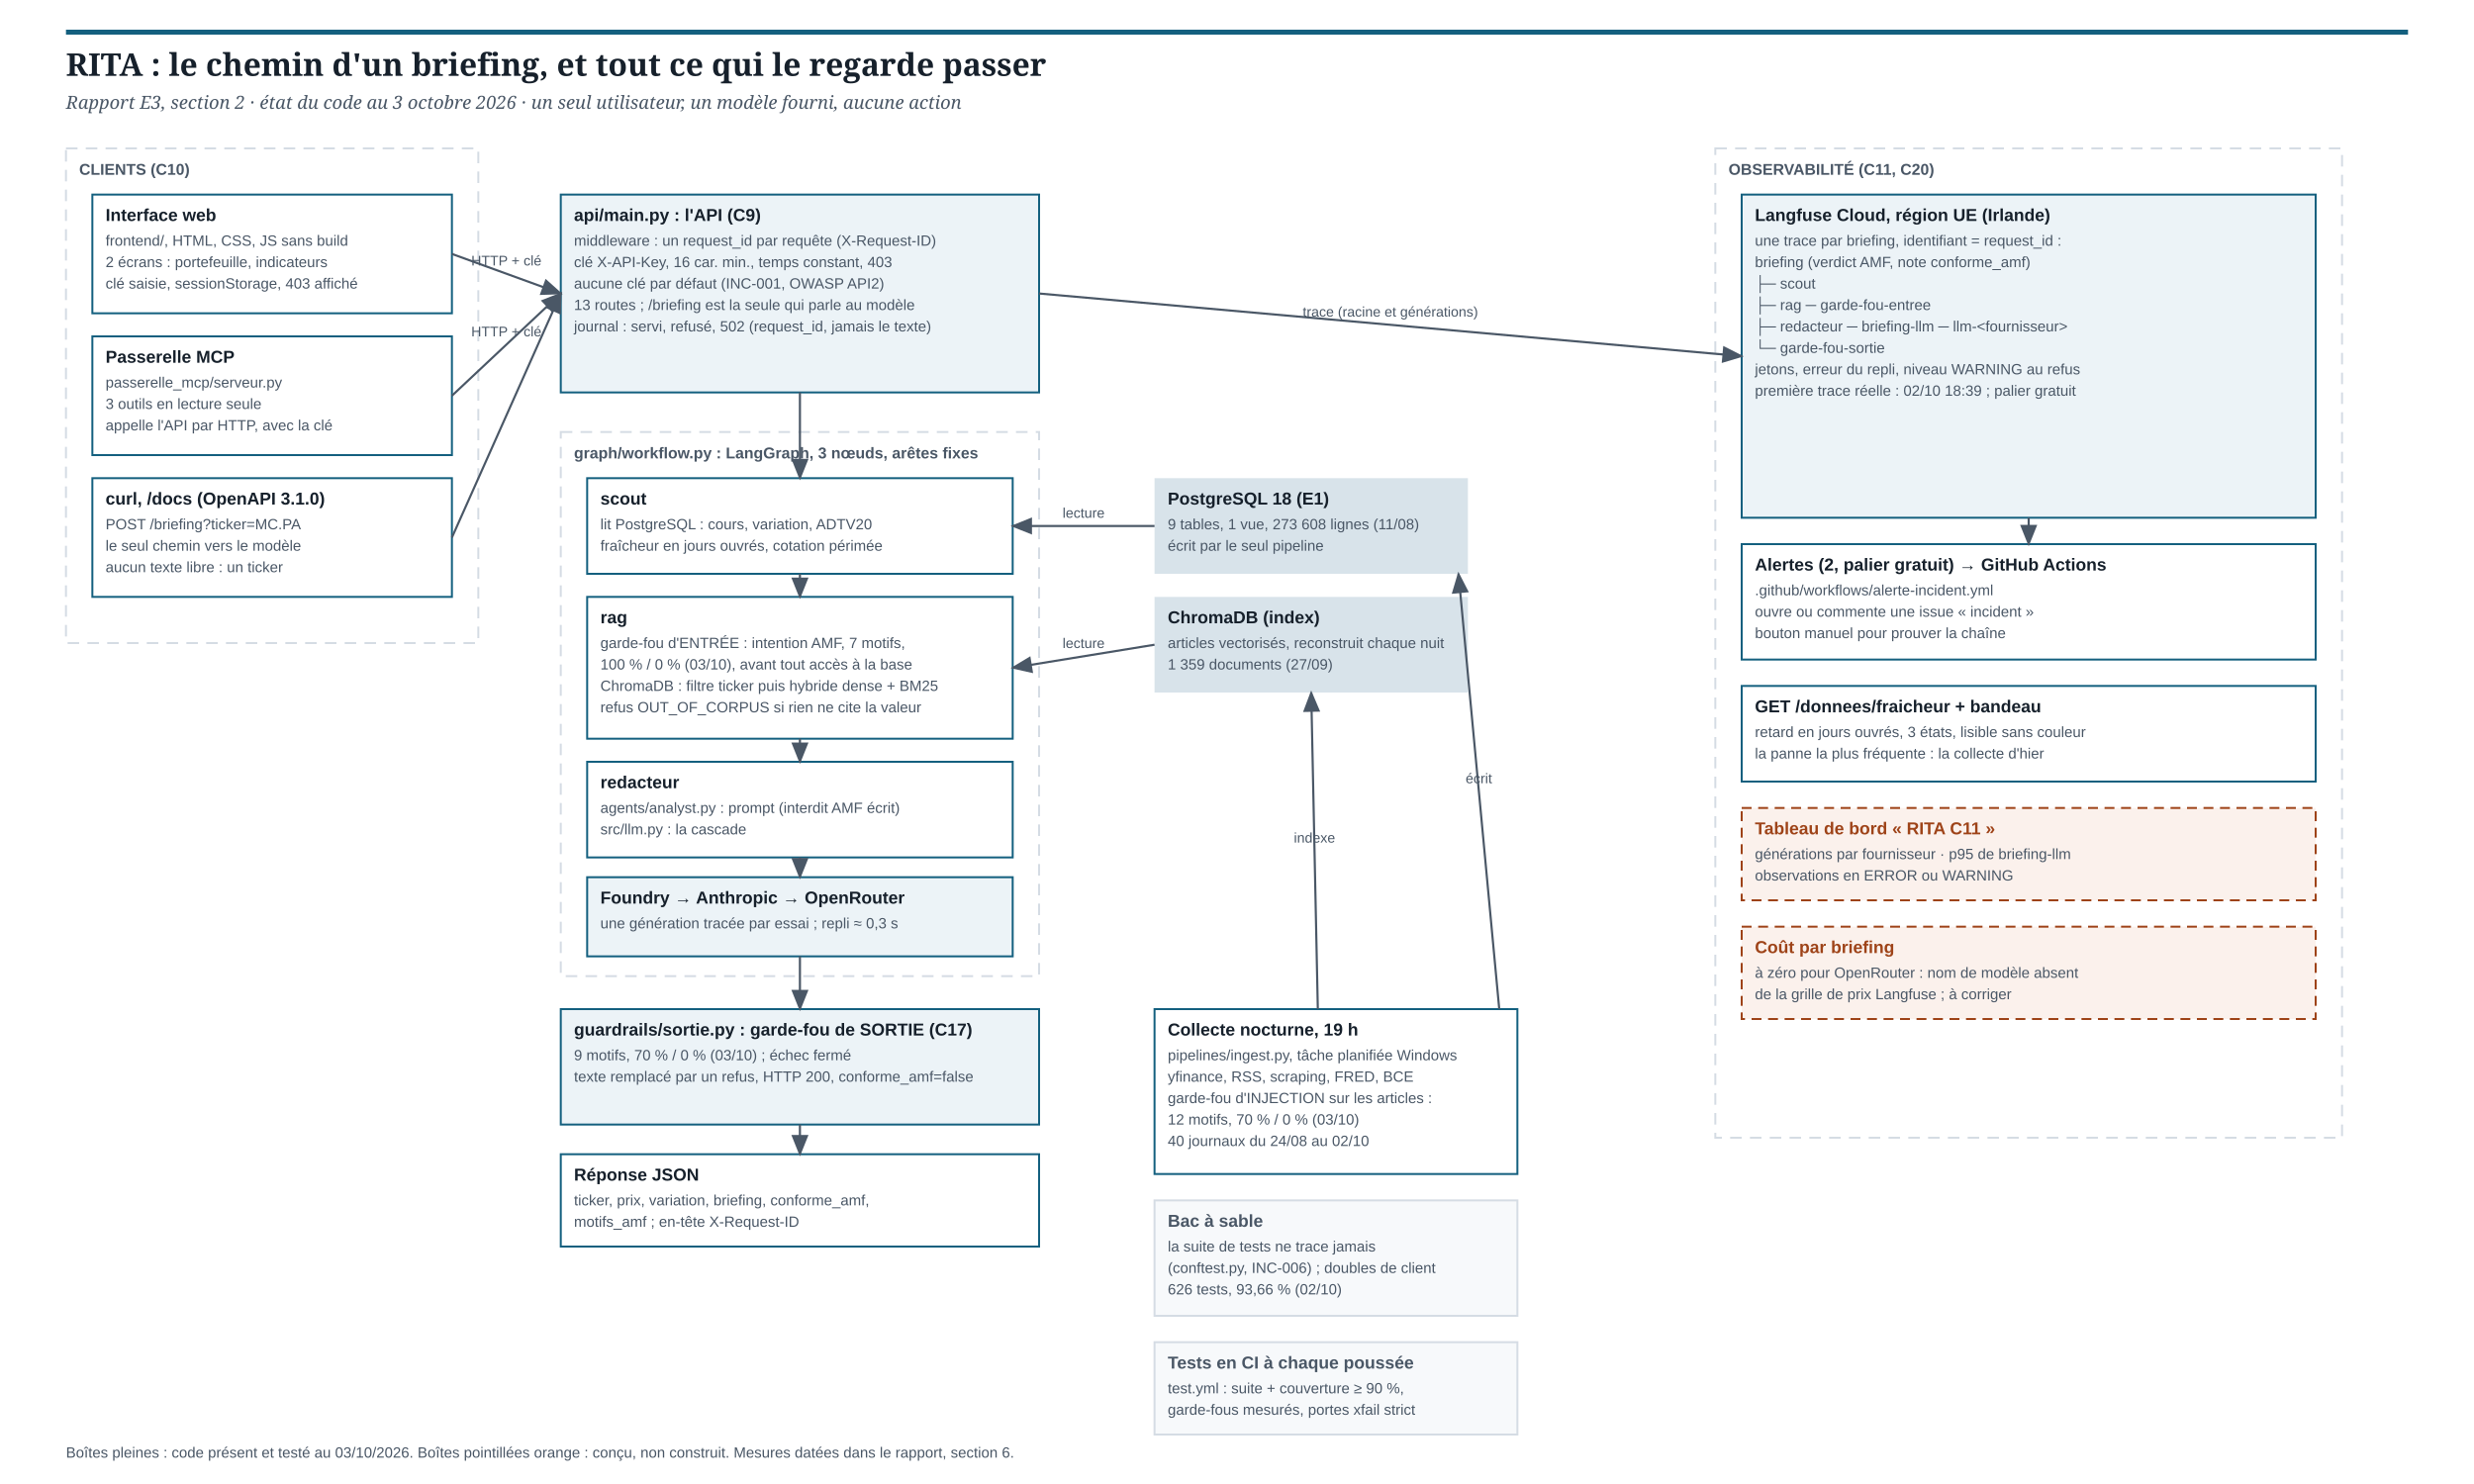
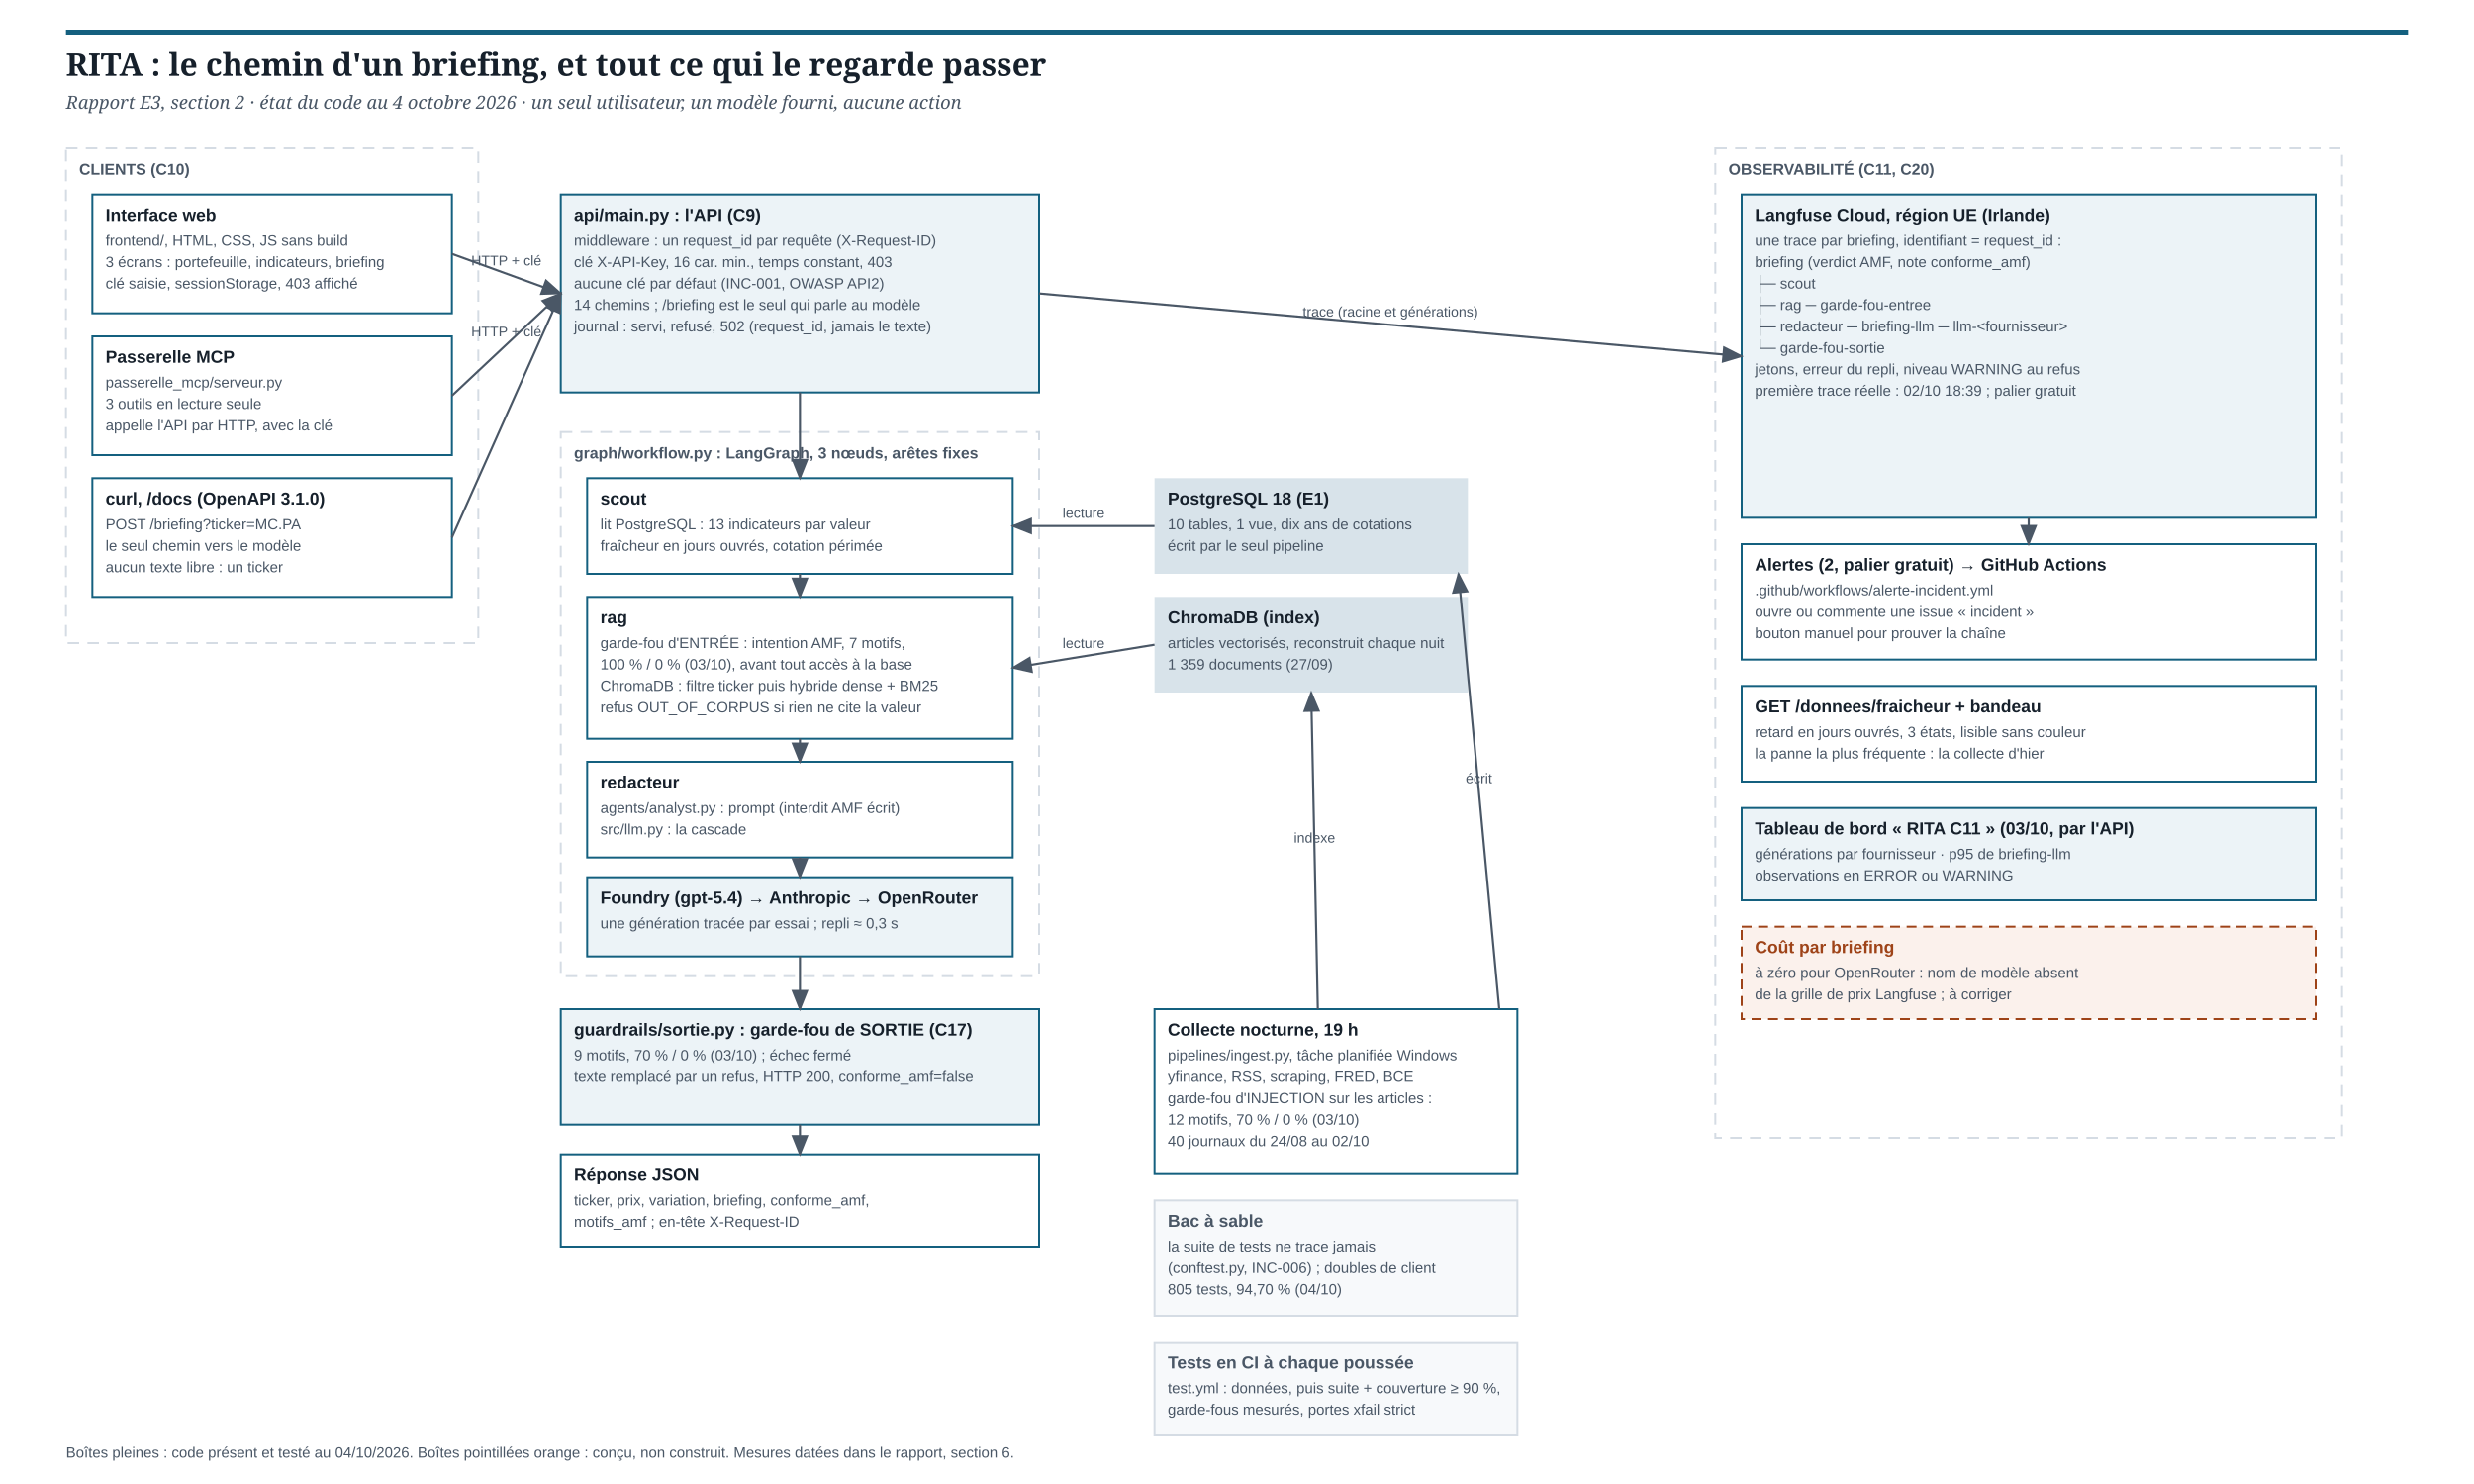
<svg xmlns="http://www.w3.org/2000/svg" width="1500" height="900" viewBox="0 0 1500 900" font-family="Segoe UI,Calibri,Arial,sans-serif">
  <defs>
    <marker id="fl" markerWidth="10" markerHeight="8" refX="9" refY="4" orient="auto">
      <polygon points="0 0,10 4,0 8" fill="#4A5766" />
    </marker>
  </defs>
  <rect width="1500" height="900" fill="#FFFFFF" />
  <rect x="40" y="18" width="1420" height="3" fill="#14607F" />
  <text x="40" y="46" font-family="Georgia,serif" font-size="19" font-weight="600" fill="#16202B">RITA : le chemin d'un briefing, et tout ce qui le regarde passer</text>
-   <text x="40" y="66" font-family="Georgia,serif" font-size="11" font-style="italic" fill="#4A5766">Rapport E3, section 2 · état du code au 3 octobre 2026 · un seul utilisateur, un modèle fourni, aucune action</text>
+   <text x="40" y="66" font-family="Georgia,serif" font-size="11" font-style="italic" fill="#4A5766">Rapport E3, section 2 · état du code au 4 octobre 2026 · un seul utilisateur, un modèle fourni, aucune action</text>
  <rect x="40" y="90" width="250" height="300" fill="none" stroke="#D5DCE4" stroke-width="1.2" stroke-dasharray="7,5" />
  <text x="48" y="106" font-size="9.5" font-weight="700" fill="#4A5766">CLIENTS (C10)</text>
  <rect x="56" y="118" width="218" height="72" fill="#FFFFFF" stroke="#14607F" stroke-width="1.2" />
  <text x="64" y="134" font-size="10.5" font-weight="700" fill="#16202B">Interface web</text>
  <text x="64" y="149" font-size="9" fill="#4A5766">frontend/, HTML, CSS, JS sans build</text>
-   <text x="64" y="162" font-size="9" fill="#4A5766">2 écrans : portefeuille, indicateurs</text>
+   <text x="64" y="162" font-size="9" fill="#4A5766">3 écrans : portefeuille, indicateurs, briefing</text>
  <text x="64" y="175" font-size="9" fill="#4A5766">clé saisie, sessionStorage, 403 affiché</text>
  <rect x="56" y="204" width="218" height="72" fill="#FFFFFF" stroke="#14607F" stroke-width="1.2" />
  <text x="64" y="220" font-size="10.5" font-weight="700" fill="#16202B">Passerelle MCP</text>
  <text x="64" y="235" font-size="9" fill="#4A5766">passerelle_mcp/serveur.py</text>
  <text x="64" y="248" font-size="9" fill="#4A5766">3 outils en lecture seule</text>
  <text x="64" y="261" font-size="9" fill="#4A5766">appelle l'API par HTTP, avec la clé</text>
  <rect x="56" y="290" width="218" height="72" fill="#FFFFFF" stroke="#14607F" stroke-width="1.2" />
  <text x="64" y="306" font-size="10.5" font-weight="700" fill="#16202B">curl, /docs (OpenAPI 3.1.0)</text>
  <text x="64" y="321" font-size="9" fill="#4A5766">POST /briefing?ticker=MC.PA</text>
  <text x="64" y="334" font-size="9" fill="#4A5766">le seul chemin vers le modèle</text>
  <text x="64" y="347" font-size="9" fill="#4A5766">aucun texte libre : un ticker</text>
  <rect x="340" y="118" width="290" height="120" fill="#ECF3F7" stroke="#14607F" stroke-width="1.2" />
  <text x="348" y="134" font-size="10.5" font-weight="700" fill="#16202B">api/main.py : l'API (C9)</text>
  <text x="348" y="149" font-size="9" fill="#4A5766">middleware : un request_id par requête (X-Request-ID)</text>
  <text x="348" y="162" font-size="9" fill="#4A5766">clé X-API-Key, 16 car. min., temps constant, 403</text>
  <text x="348" y="175" font-size="9" fill="#4A5766">aucune clé par défaut (INC-001, OWASP API2)</text>
-   <text x="348" y="188" font-size="9" fill="#4A5766">13 routes ; /briefing est la seule qui parle au modèle</text>
+   <text x="348" y="188" font-size="9" fill="#4A5766">14 chemins ; /briefing est le seul qui parle au modèle</text>
  <text x="348" y="201" font-size="9" fill="#4A5766">journal : servi, refusé, 502 (request_id, jamais le texte)</text>
  <rect x="340" y="262" width="290" height="330" fill="none" stroke="#D5DCE4" stroke-width="1.2" stroke-dasharray="7,5" />
  <text x="348" y="278" font-size="9.5" font-weight="700" fill="#4A5766">graph/workflow.py : LangGraph, 3 nœuds, arêtes fixes</text>
  <rect x="356" y="290" width="258" height="58" fill="#FFFFFF" stroke="#14607F" stroke-width="1.2" />
  <text x="364" y="306" font-size="10.5" font-weight="700" fill="#16202B">scout</text>
-   <text x="364" y="321" font-size="9" fill="#4A5766">lit PostgreSQL : cours, variation, ADTV20</text>
+   <text x="364" y="321" font-size="9" fill="#4A5766">lit PostgreSQL : 13 indicateurs par valeur</text>
  <text x="364" y="334" font-size="9" fill="#4A5766">fraîcheur en jours ouvrés, cotation périmée</text>
  <rect x="356" y="362" width="258" height="86" fill="#FFFFFF" stroke="#14607F" stroke-width="1.2" />
  <text x="364" y="378" font-size="10.5" font-weight="700" fill="#16202B">rag</text>
  <text x="364" y="393" font-size="9" fill="#4A5766">garde-fou d'ENTRÉE : intention AMF, 7 motifs,</text>
  <text x="364" y="406" font-size="9" fill="#4A5766">  100 % / 0 % (03/10), avant tout accès à la base</text>
  <text x="364" y="419" font-size="9" fill="#4A5766">ChromaDB : filtre ticker puis hybride dense + BM25</text>
  <text x="364" y="432" font-size="9" fill="#4A5766">refus OUT_OF_CORPUS si rien ne cite la valeur</text>
  <rect x="356" y="462" width="258" height="58" fill="#FFFFFF" stroke="#14607F" stroke-width="1.2" />
  <text x="364" y="478" font-size="10.5" font-weight="700" fill="#16202B">redacteur</text>
  <text x="364" y="493" font-size="9" fill="#4A5766">agents/analyst.py : prompt (interdit AMF écrit)</text>
  <text x="364" y="506" font-size="9" fill="#4A5766">src/llm.py : la cascade</text>
  <rect x="356" y="532" width="258" height="48" fill="#ECF3F7" stroke="#14607F" stroke-width="1.2" />
-   <text x="364" y="548" font-size="10.5" font-weight="700" fill="#16202B">Foundry → Anthropic → OpenRouter</text>
+   <text x="364" y="548" font-size="10.5" font-weight="700" fill="#16202B">Foundry (gpt-5.4) → Anthropic → OpenRouter</text>
  <text x="364" y="563" font-size="9" fill="#4A5766">une génération tracée par essai ; repli ≈ 0,3 s</text>
  <rect x="340" y="612" width="290" height="70" fill="#ECF3F7" stroke="#14607F" stroke-width="1.2" />
  <text x="348" y="628" font-size="10.5" font-weight="700" fill="#16202B">guardrails/sortie.py : garde-fou de SORTIE (C17)</text>
  <text x="348" y="643" font-size="9" fill="#4A5766">9 motifs, 70 % / 0 % (03/10) ; échec fermé</text>
  <text x="348" y="656" font-size="9" fill="#4A5766">texte remplacé par un refus, HTTP 200, conforme_amf=false</text>
  <rect x="340" y="700" width="290" height="56" fill="#FFFFFF" stroke="#14607F" stroke-width="1.2" />
  <text x="348" y="716" font-size="10.5" font-weight="700" fill="#16202B">Réponse JSON</text>
  <text x="348" y="731" font-size="9" fill="#4A5766">ticker, prix, variation, briefing, conforme_amf,</text>
  <text x="348" y="744" font-size="9" fill="#4A5766">motifs_amf ; en-tête X-Request-ID</text>
  <rect x="700" y="290" width="190" height="58" fill="#D8E3EA" stroke="none" stroke-width="1.2" />
  <text x="708" y="306" font-size="10.5" font-weight="700" fill="#16202B">PostgreSQL 18 (E1)</text>
-   <text x="708" y="321" font-size="9" fill="#4A5766">9 tables, 1 vue, 273 608 lignes (11/08)</text>
+   <text x="708" y="321" font-size="9" fill="#4A5766">10 tables, 1 vue, dix ans de cotations</text>
  <text x="708" y="334" font-size="9" fill="#4A5766">écrit par le seul pipeline</text>
  <rect x="700" y="362" width="190" height="58" fill="#D8E3EA" stroke="none" stroke-width="1.2" />
  <text x="708" y="378" font-size="10.5" font-weight="700" fill="#16202B">ChromaDB (index)</text>
  <text x="708" y="393" font-size="9" fill="#4A5766">articles vectorisés, reconstruit chaque nuit</text>
  <text x="708" y="406" font-size="9" fill="#4A5766">1 359 documents (27/09)</text>
  <rect x="700" y="612" width="220" height="100" fill="#FFFFFF" stroke="#14607F" stroke-width="1.2" />
  <text x="708" y="628" font-size="10.5" font-weight="700" fill="#16202B">Collecte nocturne, 19 h</text>
  <text x="708" y="643" font-size="9" fill="#4A5766">pipelines/ingest.py, tâche planifiée Windows</text>
  <text x="708" y="656" font-size="9" fill="#4A5766">yfinance, RSS, scraping, FRED, BCE</text>
  <text x="708" y="669" font-size="9" fill="#4A5766">garde-fou d'INJECTION sur les articles :</text>
  <text x="708" y="682" font-size="9" fill="#4A5766">  12 motifs, 70 % / 0 % (03/10)</text>
  <text x="708" y="695" font-size="9" fill="#4A5766">40 journaux du 24/08 au 02/10</text>
  <rect x="1040" y="90" width="380" height="600" fill="none" stroke="#D5DCE4" stroke-width="1.2" stroke-dasharray="7,5" />
  <text x="1048" y="106" font-size="9.5" font-weight="700" fill="#4A5766">OBSERVABILITÉ (C11, C20)</text>
  <rect x="1056" y="118" width="348" height="196" fill="#ECF3F7" stroke="#14607F" stroke-width="1.2" />
  <text x="1064" y="134" font-size="10.5" font-weight="700" fill="#16202B">Langfuse Cloud, région UE (Irlande)</text>
  <text x="1064" y="149" font-size="9" fill="#4A5766">une trace par briefing, identifiant = request_id :</text>
  <text x="1064" y="162" font-size="9" fill="#4A5766">  briefing  (verdict AMF, note conforme_amf)</text>
  <text x="1064" y="175" font-size="9" fill="#4A5766">  ├─ scout</text>
  <text x="1064" y="188" font-size="9" fill="#4A5766">  ├─ rag ─ garde-fou-entree</text>
  <text x="1064" y="201" font-size="9" fill="#4A5766">  ├─ redacteur ─ briefing-llm ─ llm-&lt;fournisseur&gt;</text>
  <text x="1064" y="214" font-size="9" fill="#4A5766">  └─ garde-fou-sortie</text>
  <text x="1064" y="227" font-size="9" fill="#4A5766">jetons, erreur du repli, niveau WARNING au refus</text>
  <text x="1064" y="240" font-size="9" fill="#4A5766">première trace réelle : 02/10 18:39 ; palier gratuit</text>
  <rect x="1056" y="416" width="348" height="58" fill="#FFFFFF" stroke="#14607F" stroke-width="1.2" />
  <text x="1064" y="432" font-size="10.5" font-weight="700" fill="#16202B">GET /donnees/fraicheur + bandeau</text>
  <text x="1064" y="447" font-size="9" fill="#4A5766">retard en jours ouvrés, 3 états, lisible sans couleur</text>
  <text x="1064" y="460" font-size="9" fill="#4A5766">la panne la plus fréquente : la collecte d'hier</text>
  <rect x="1056" y="330" width="348" height="70" fill="#FFFFFF" stroke="#14607F" stroke-width="1.2" />
  <text x="1064" y="346" font-size="10.5" font-weight="700" fill="#16202B">Alertes (2, palier gratuit) → GitHub Actions</text>
  <text x="1064" y="361" font-size="9" fill="#4A5766">.github/workflows/alerte-incident.yml</text>
  <text x="1064" y="374" font-size="9" fill="#4A5766">ouvre ou commente une issue « incident »</text>
  <text x="1064" y="387" font-size="9" fill="#4A5766">bouton manuel pour prouver la chaîne</text>
-   <rect x="1056" y="490" width="348" height="56" fill="#FBF1EC" stroke="#9E4318" stroke-width="1.2" stroke-dasharray="6,4" />
-   <text x="1064" y="506" font-size="10.5" font-weight="700" fill="#9E4318">Tableau de bord « RITA C11 »</text>
+   <rect x="1056" y="490" width="348" height="56" fill="#ECF3F7" stroke="#14607F" stroke-width="1.2" />
+   <text x="1064" y="506" font-size="10.5" font-weight="700" fill="#16202B">Tableau de bord « RITA C11 » (03/10, par l'API)</text>
  <text x="1064" y="521" font-size="9" fill="#4A5766">générations par fournisseur · p95 de briefing-llm</text>
  <text x="1064" y="534" font-size="9" fill="#4A5766">observations en ERROR ou WARNING</text>
  <rect x="1056" y="562" width="348" height="56" fill="#FBF1EC" stroke="#9E4318" stroke-width="1.2" stroke-dasharray="6,4" />
  <text x="1064" y="578" font-size="10.5" font-weight="700" fill="#9E4318">Coût par briefing</text>
  <text x="1064" y="593" font-size="9" fill="#4A5766">à zéro pour OpenRouter : nom de modèle absent</text>
  <text x="1064" y="606" font-size="9" fill="#4A5766">de la grille de prix Langfuse ; à corriger</text>
  <rect x="700" y="728" width="220" height="70" fill="#F7F9FB" stroke="#D5DCE4" stroke-width="1.2" />
  <text x="708" y="744" font-size="10.5" font-weight="700" fill="#4A5766">Bac à sable</text>
  <text x="708" y="759" font-size="9" fill="#4A5766">la suite de tests ne trace jamais</text>
  <text x="708" y="772" font-size="9" fill="#4A5766">(conftest.py, INC-006) ; doubles de client</text>
-   <text x="708" y="785" font-size="9" fill="#4A5766">626 tests, 93,66 % (02/10)</text>
+   <text x="708" y="785" font-size="9" fill="#4A5766">805 tests, 94,70 % (04/10)</text>
  <rect x="700" y="814" width="220" height="56" fill="#F7F9FB" stroke="#D5DCE4" stroke-width="1.2" />
  <text x="708" y="830" font-size="10.5" font-weight="700" fill="#4A5766">Tests en CI à chaque poussée</text>
-   <text x="708" y="845" font-size="9" fill="#4A5766">test.yml : suite + couverture ≥ 90 %,</text>
+   <text x="708" y="845" font-size="9" fill="#4A5766">test.yml : données, puis suite + couverture ≥ 90 %,</text>
  <text x="708" y="858" font-size="9" fill="#4A5766">garde-fous mesurés, portes xfail strict</text>
  <line x1="274" y1="154.0" x2="340" y2="178.0" stroke="#4A5766" stroke-width="1.3" marker-end="url(#fl)" />
  <text x="307.0" y="161.0" font-size="8.5" fill="#4A5766" text-anchor="middle">HTTP + clé</text>
  <line x1="274" y1="240.0" x2="340" y2="178.0" stroke="#4A5766" stroke-width="1.3" marker-end="url(#fl)" />
  <text x="307.0" y="204.0" font-size="8.5" fill="#4A5766" text-anchor="middle">HTTP + clé</text>
  <line x1="274" y1="326.0" x2="340" y2="178.0" stroke="#4A5766" stroke-width="1.3" marker-end="url(#fl)" />
  <line x1="485.0" y1="238" x2="485.0" y2="290" stroke="#4A5766" stroke-width="1.3" marker-end="url(#fl)" />
  <line x1="485.0" y1="348" x2="485.0" y2="362" stroke="#4A5766" stroke-width="1.3" marker-end="url(#fl)" />
  <line x1="485.0" y1="448" x2="485.0" y2="462" stroke="#4A5766" stroke-width="1.3" marker-end="url(#fl)" />
  <line x1="485.0" y1="520" x2="485.0" y2="532" stroke="#4A5766" stroke-width="1.3" marker-end="url(#fl)" />
  <line x1="485.0" y1="580" x2="485.0" y2="612" stroke="#4A5766" stroke-width="1.3" marker-end="url(#fl)" />
  <line x1="485.0" y1="682" x2="485.0" y2="700" stroke="#4A5766" stroke-width="1.3" marker-end="url(#fl)" />
  <line x1="700" y1="319.0" x2="614" y2="319.0" stroke="#4A5766" stroke-width="1.3" marker-end="url(#fl)" />
  <text x="657.0" y="314.0" font-size="8.5" fill="#4A5766" text-anchor="middle">lecture</text>
  <line x1="700" y1="391.0" x2="614" y2="405.0" stroke="#4A5766" stroke-width="1.3" marker-end="url(#fl)" />
  <text x="657.0" y="393.0" font-size="8.5" fill="#4A5766" text-anchor="middle">lecture</text>
  <line x1="909.0" y1="612" x2="884.3" y2="348" stroke="#4A5766" stroke-width="1.3" marker-end="url(#fl)" />
  <text x="896.65" y="475.0" font-size="8.5" fill="#4A5766" text-anchor="middle">écrit</text>
  <line x1="799.0" y1="612" x2="795.0" y2="420" stroke="#4A5766" stroke-width="1.3" marker-end="url(#fl)" />
  <text x="797.0" y="511.0" font-size="8.5" fill="#4A5766" text-anchor="middle">indexe</text>
  <line x1="630" y1="178.0" x2="1056" y2="216.0" stroke="#4A5766" stroke-width="1.3" marker-end="url(#fl)" />
  <text x="843.0" y="192.0" font-size="8.5" fill="#4A5766" text-anchor="middle">trace (racine et générations)</text>
  <line x1="1230.0" y1="314" x2="1230.0" y2="330" stroke="#4A5766" stroke-width="1.3" marker-end="url(#fl)" stroke-dasharray="5,4" />
-   <text x="40" y="884" font-size="9" fill="#4A5766">Boîtes pleines : code présent et testé au 03/10/2026. Boîtes pointillées orange : conçu, non construit. Mesures datées dans le rapport, section 6.</text>
+   <text x="40" y="884" font-size="9" fill="#4A5766">Boîtes pleines : code présent et testé au 04/10/2026. Boîtes pointillées orange : conçu, non construit. Mesures datées dans le rapport, section 6.</text>
</svg>
